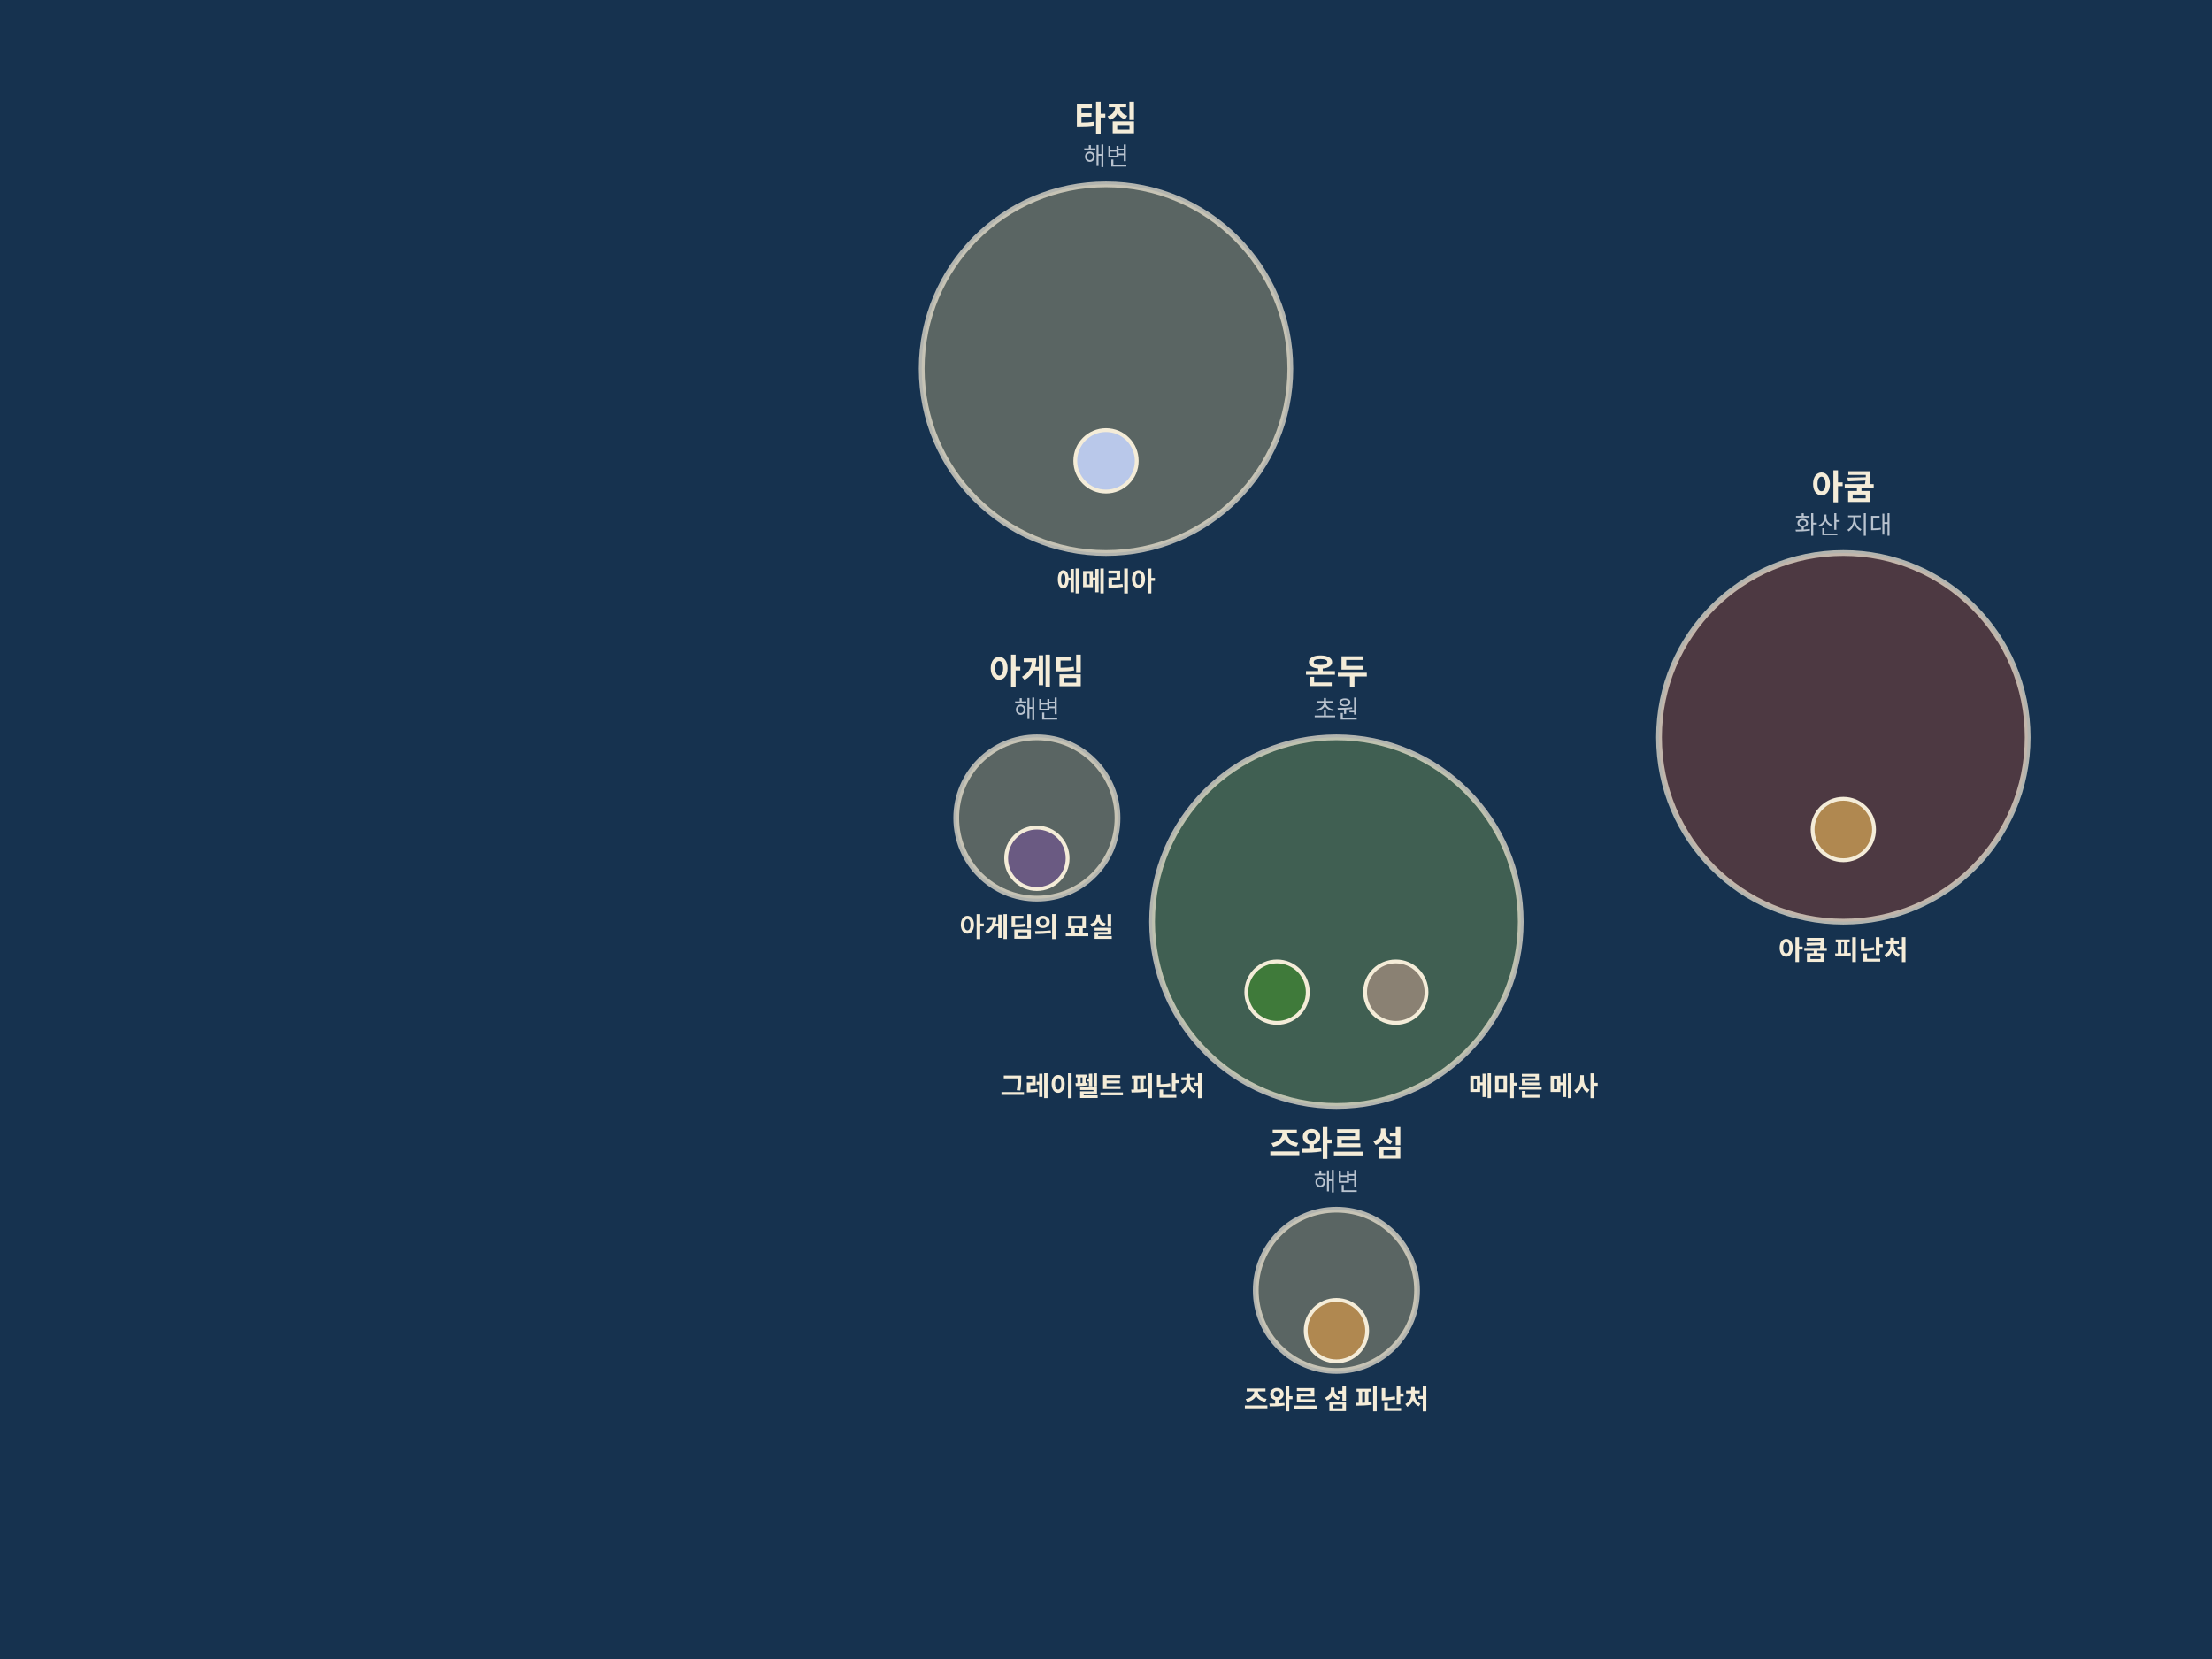
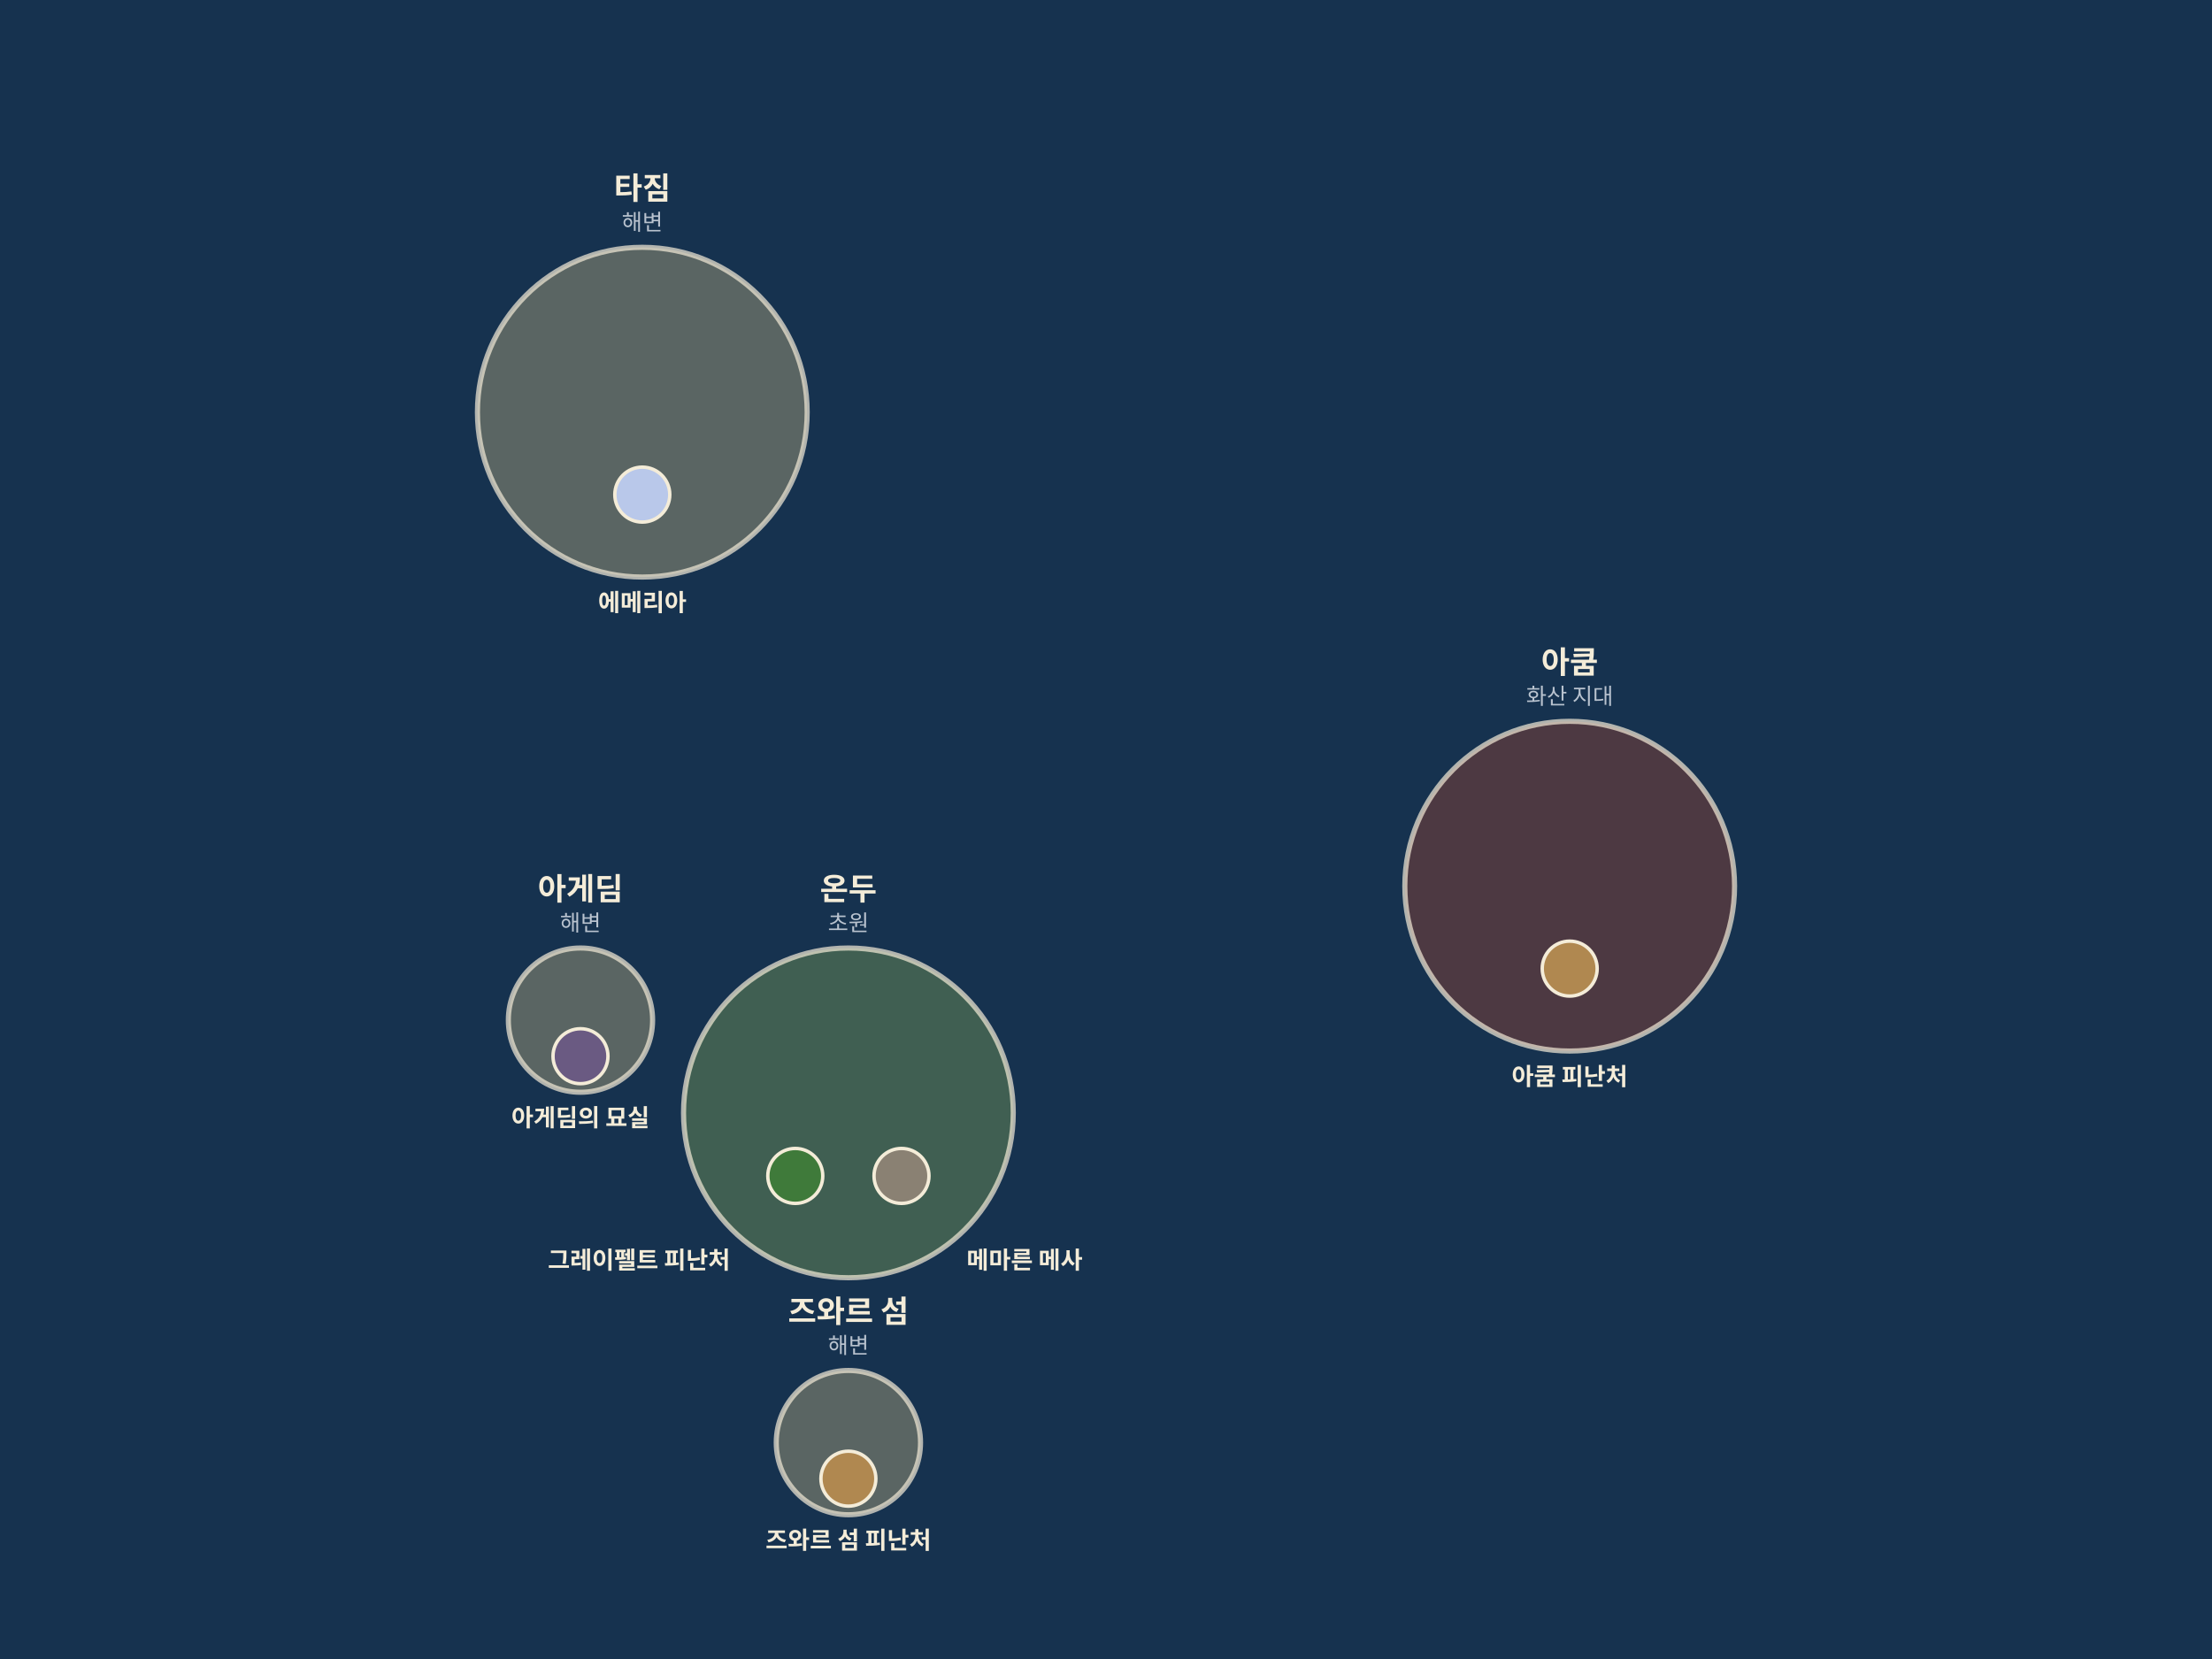
- <svg xmlns="http://www.w3.org/2000/svg" viewBox="0 0 1152 864" width="1152" height="864">
+ <svg xmlns="http://www.w3.org/2000/svg" viewBox="406 132 1288 966" width="1288" height="966">
  <style>
    .name { font: 600 18px sans-serif; fill: #f4ecd8; }
    .terrain { font: 13px sans-serif; fill: #b9c3cf; }
    .area { font: 600 14px sans-serif; fill: #f4ecd8; }
  </style>
-   <rect width="100%" height="100%" fill="#16324f" />
-   <circle cx="540" cy="426" r="42" fill="#d9c38a" fill-opacity="0.35" stroke="#f4ecd8" stroke-opacity="0.7" stroke-width="3" />
-   <circle cx="960" cy="384" r="96" fill="#b5462c" fill-opacity="0.35" stroke="#f4ecd8" stroke-opacity="0.7" stroke-width="3" />
-   <circle cx="696" cy="672" r="42" fill="#d9c38a" fill-opacity="0.35" stroke="#f4ecd8" stroke-opacity="0.7" stroke-width="3" />
-   <circle cx="696" cy="480" r="96" fill="#8fb35a" fill-opacity="0.35" stroke="#f4ecd8" stroke-opacity="0.7" stroke-width="3" />
-   <circle cx="576" cy="192" r="96" fill="#d9c38a" fill-opacity="0.35" stroke="#f4ecd8" stroke-opacity="0.7" stroke-width="3" />
+   <rect x="406" y="132" width="1288" height="966" fill="#16324f" />
+   <circle cx="744" cy="726" r="42" fill="#d9c38a" fill-opacity="0.35" stroke="#f4ecd8" stroke-opacity="0.7" stroke-width="3" />
+   <circle cx="1320" cy="648" r="96" fill="#b5462c" fill-opacity="0.35" stroke="#f4ecd8" stroke-opacity="0.7" stroke-width="3" />
+   <circle cx="900" cy="972" r="42" fill="#d9c38a" fill-opacity="0.35" stroke="#f4ecd8" stroke-opacity="0.7" stroke-width="3" />
+   <circle cx="900" cy="780" r="96" fill="#8fb35a" fill-opacity="0.35" stroke="#f4ecd8" stroke-opacity="0.7" stroke-width="3" />
+   <circle cx="780" cy="372" r="96" fill="#d9c38a" fill-opacity="0.35" stroke="#f4ecd8" stroke-opacity="0.7" stroke-width="3" />
  <g>
-     <circle cx="540" cy="447" r="16" fill="#6a5a82" stroke="#f4ecd8" stroke-width="2" />
-     <text x="540" y="487.8" text-anchor="middle" class="area">아게딤의 묘실</text>
+     <circle cx="744" cy="747" r="16" fill="#6a5a82" stroke="#f4ecd8" stroke-width="2" />
+     <text x="744" y="787.8" text-anchor="middle" class="area">아게딤의 묘실</text>
  </g>
  <g>
-     <circle cx="960" cy="432" r="16" fill="#b08850" stroke="#f4ecd8" stroke-width="2" />
-     <text x="960" y="499.8" text-anchor="middle" class="area">아쿰 피난처</text>
+     <circle cx="1320" cy="696" r="16" fill="#b08850" stroke="#f4ecd8" stroke-width="2" />
+     <text x="1320" y="763.8" text-anchor="middle" class="area">아쿰 피난처</text>
  </g>
  <g>
-     <circle cx="726.922" cy="516.712" r="16" fill="#8a8173" stroke="#f4ecd8" stroke-width="2" />
-     <text x="764.802" y="570.685" text-anchor="start" class="area">메마른 메사</text>
+     <circle cx="930.922" cy="816.712" r="16" fill="#8a8173" stroke="#f4ecd8" stroke-width="2" />
+     <text x="968.802" y="870.685" text-anchor="start" class="area">메마른 메사</text>
  </g>
  <g>
-     <circle cx="576" cy="240" r="16" fill="#b9c8ea" stroke="#f4ecd8" stroke-width="2" />
-     <text x="576" y="307.8" text-anchor="middle" class="area">에메리아</text>
+     <circle cx="780" cy="420" r="16" fill="#b9c8ea" stroke="#f4ecd8" stroke-width="2" />
+     <text x="780" y="487.8" text-anchor="middle" class="area">에메리아</text>
  </g>
  <g>
-     <circle cx="665.078" cy="516.712" r="16" fill="#3f7a3a" stroke="#f4ecd8" stroke-width="2" />
-     <text x="627.198" y="570.685" text-anchor="end" class="area">그레이펠트 피난처</text>
+     <circle cx="869.078" cy="816.712" r="16" fill="#3f7a3a" stroke="#f4ecd8" stroke-width="2" />
+     <text x="831.198" y="870.685" text-anchor="end" class="area">그레이펠트 피난처</text>
  </g>
  <g>
-     <circle cx="696" cy="693" r="16" fill="#b08850" stroke="#f4ecd8" stroke-width="2" />
-     <text x="696" y="733.8" text-anchor="middle" class="area">즈와르 섬 피난처</text>
+     <circle cx="900" cy="993" r="16" fill="#b08850" stroke="#f4ecd8" stroke-width="2" />
+     <text x="900" y="1033.8" text-anchor="middle" class="area">즈와르 섬 피난처</text>
  </g>
  <g>
-     <text x="540" y="356" text-anchor="middle" class="name">아게딤</text>
-     <text x="540" y="374" text-anchor="middle" class="terrain">해변</text>
+     <text x="744" y="656" text-anchor="middle" class="name">아게딤</text>
+     <text x="744" y="674" text-anchor="middle" class="terrain">해변</text>
  </g>
  <g>
-     <text x="960" y="260" text-anchor="middle" class="name">아쿰</text>
-     <text x="960" y="278" text-anchor="middle" class="terrain">화산 지대</text>
+     <text x="1320" y="524" text-anchor="middle" class="name">아쿰</text>
+     <text x="1320" y="542" text-anchor="middle" class="terrain">화산 지대</text>
  </g>
  <g>
-     <text x="696" y="602" text-anchor="middle" class="name">즈와르 섬</text>
-     <text x="696" y="620" text-anchor="middle" class="terrain">해변</text>
+     <text x="900" y="902" text-anchor="middle" class="name">즈와르 섬</text>
+     <text x="900" y="920" text-anchor="middle" class="terrain">해변</text>
  </g>
  <g>
-     <text x="696" y="356" text-anchor="middle" class="name">온두</text>
-     <text x="696" y="374" text-anchor="middle" class="terrain">초원</text>
+     <text x="900" y="656" text-anchor="middle" class="name">온두</text>
+     <text x="900" y="674" text-anchor="middle" class="terrain">초원</text>
  </g>
  <g>
-     <text x="576" y="68" text-anchor="middle" class="name">타짐</text>
-     <text x="576" y="86" text-anchor="middle" class="terrain">해변</text>
+     <text x="780" y="248" text-anchor="middle" class="name">타짐</text>
+     <text x="780" y="266" text-anchor="middle" class="terrain">해변</text>
  </g>
</svg>
